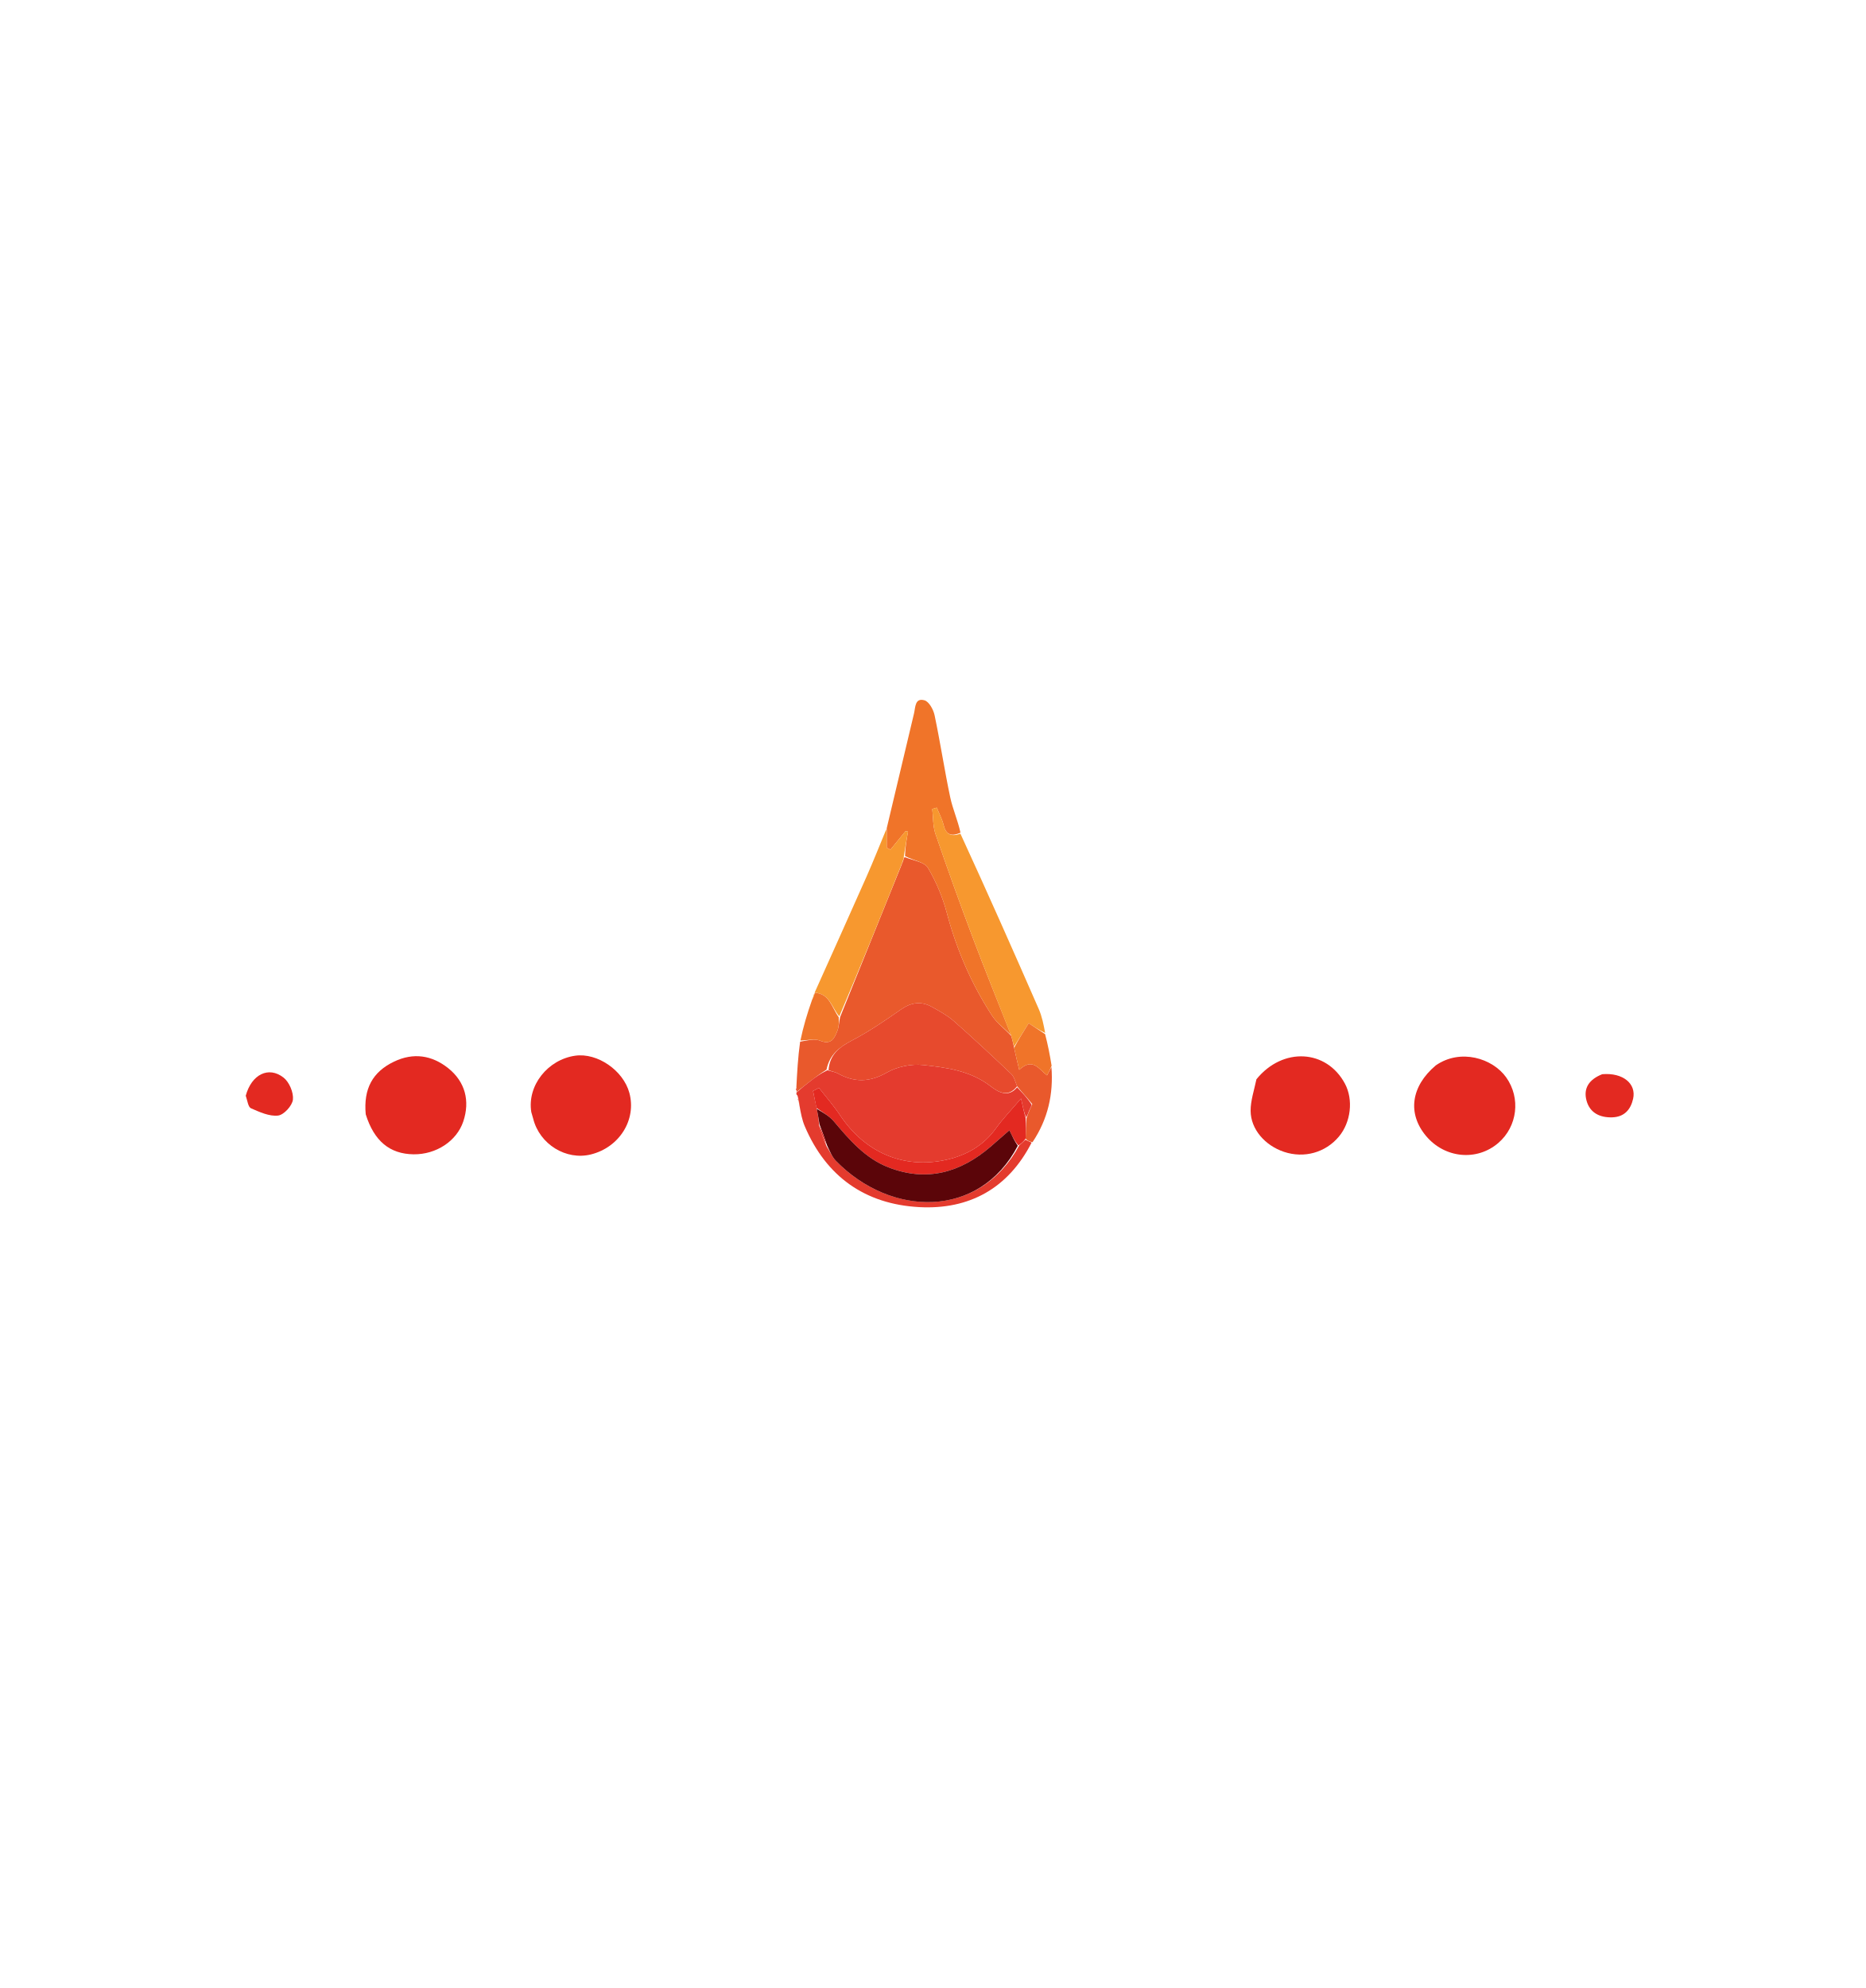
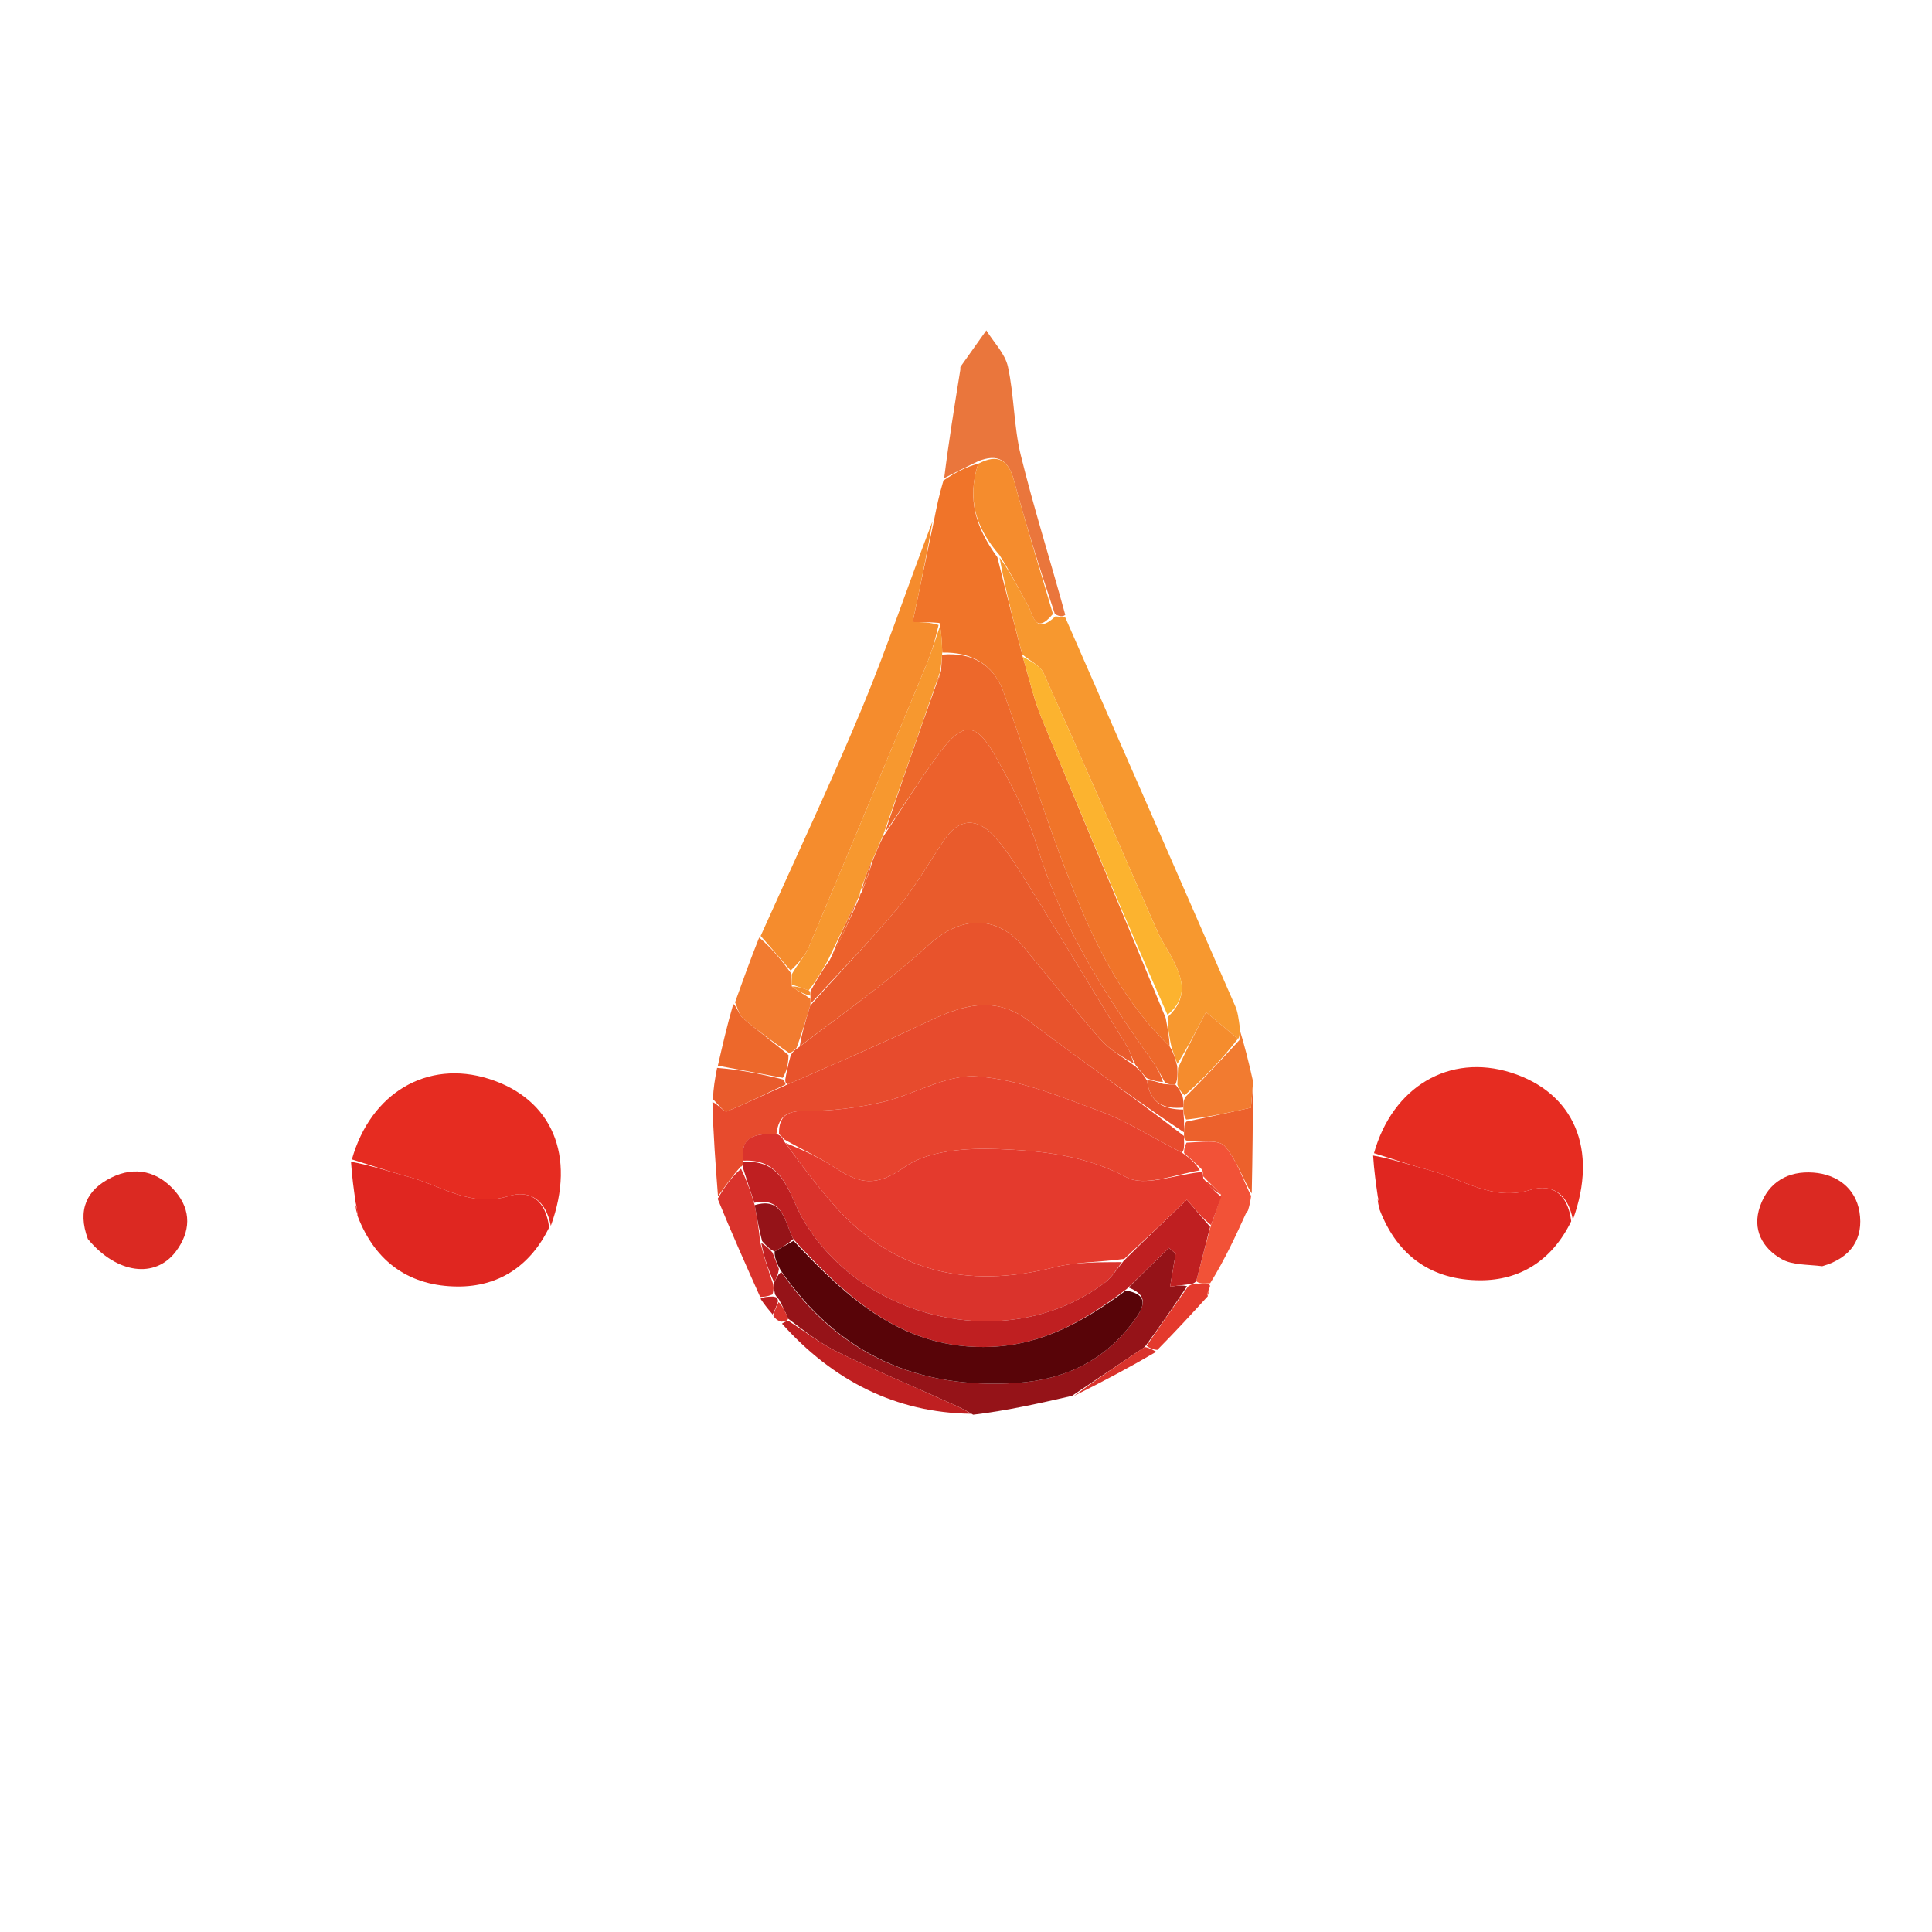
- <svg xmlns="http://www.w3.org/2000/svg" version="1.1" id="Layer_1" x="0px" y="0px" width="100%" viewBox="0 0 640 682" enable-background="new 0 0 640 682" xml:space="preserve">
-   <path fill="#E9592C" opacity="1" stroke="none" d=" M360.768,366.057   C361.48,375.247 359.618,383.852 354.272,391.841   C353.041,391.58 352.439,391.282 351.9,390.609   C352.02,388.097 352.077,385.96 352.213,383.565   C352.539,382.625 352.785,381.945 353.206,381.001   C353.609,380.154 353.838,379.572 354.201,378.783   C352.557,376.72 350.78,374.864 348.982,372.643   C348.323,370.985 347.979,369.381 346.997,368.449   C340.523,362.303 333.994,356.208 327.298,350.306   C325.092,348.361 322.406,346.917 319.819,345.459   C316.133,343.382 312.687,343.839 309.143,346.305   C303.742,350.064 298.282,353.832 292.465,356.866   C288.038,359.175 284.649,361.75 283.586,366.962   C281.442,368.31 279.686,369.63 277.945,370.971   C276.399,372.163 274.869,373.378 273.332,374.582   C273.332,374.582 273.251,374.447 273.34,374.182   C273.433,373.618 273.372,373.333 273.248,373.062   C273.511,367.962 273.774,362.862 274.537,357.358   C277.15,356.922 279.529,356.249 281.324,356.991   C285.273,358.621 286.351,356.149 287.374,353.486   C287.886,352.152 287.862,350.613 288.276,348.866   C295.363,331.385 302.255,314.204 309.3,296.794   C309.642,296.051 309.832,295.537 310.05,294.789   C310.079,294.555 310.147,294.088 310.545,294.082   C313.5,295.24 317.205,295.721 318.383,297.704   C321.216,302.473 323.444,307.792 324.874,313.167   C328.227,325.778 333.312,337.559 340.408,348.446   C342.064,350.987 344.708,352.885 346.992,355.408   C347.374,356.847 347.663,357.956 347.964,359.452   C348.498,361.986 349.018,364.134 349.717,367.017   C354.384,362.634 356.493,366.853 359.26,368.914   C359.868,367.761 360.318,366.909 360.768,366.057  z" data-index="1" style="visibility: visible;" />
-   <path fill="#E43B2E" opacity="1" stroke="none" d=" M353.031,381.265   C352.785,381.945 352.539,382.625 352.008,383.281   C351.319,381.399 350.915,379.543 350.33,376.86   C347.095,380.674 344.123,383.754 341.645,387.191   C337.409,393.068 331.529,396.339 324.769,397.862   C310.042,401.179 296.731,395.367 288.208,382.542   C286.038,379.277 283.421,376.31 281.01,373.206   C280.332,373.559 279.654,373.913 278.975,374.267   C279.363,376.195 279.75,378.123 280.263,380.389   C280.657,382.398 280.923,384.069 281.047,386.054   C281.734,388.575 282.565,390.781 283.634,393.27   C284.824,395.107 285.524,396.905 286.762,398.18   C305.704,417.672 336.137,418.183 349.765,392.87   C350.609,392.165 351.223,391.575 351.837,390.985   C352.439,391.282 353.041,391.58 353.968,391.974   C345.966,407.633 332.642,415.054 315.363,414.11   C296.839,413.097 283.476,403.665 276.124,386.351   C275.223,384.229 274.779,381.914 274.273,379.032   C274.156,377.524 273.888,376.673 273.621,375.821   C273.335,375.634 273.202,375.371 273.277,374.806   C274.869,373.378 276.399,372.163 277.945,370.971   C279.686,369.63 281.442,368.31 283.9,367.153   C285.557,367.618 286.592,367.759 287.441,368.231   C293.151,371.408 298.417,371.312 304.331,367.928   C307.863,365.907 312.718,364.92 316.773,365.361   C324.766,366.231 332.877,367.285 339.767,372.546   C342.169,374.38 345.75,376.891 349.002,373.008   C350.78,374.864 352.557,376.72 354.015,379.036   C353.473,380.086 353.252,380.676 353.031,381.265  z" data-index="2" style="visibility: visible;" />
-   <path fill="#F07429" opacity="1" stroke="none" d=" M346.897,355.078   C344.708,352.885 342.064,350.987 340.408,348.446   C333.312,337.559 328.227,325.778 324.874,313.167   C323.444,307.792 321.216,302.473 318.383,297.704   C317.205,295.721 313.5,295.24 310.526,293.684   C310.593,290.619 311.078,287.947 311.562,285.275   C311.266,285.24 310.969,285.205 310.673,285.171   C308.956,287.274 307.239,289.377 305.522,291.48   C305.099,291.262 304.677,291.044 304.254,290.826   C304.254,288.594 304.254,286.361 304.254,284.129   C307.376,271.004 310.501,257.881 313.615,244.755   C314.123,242.612 313.909,239.308 317.213,240.248   C318.76,240.688 320.265,243.426 320.672,245.358   C322.642,254.703 324.063,264.164 326.038,273.508   C326.882,277.499 328.602,281.304 329.566,285.647   C326.199,287.184 324.533,286.161 323.766,283.022   C323.264,280.967 322.23,279.043 321.434,277.06   C320.915,277.212 320.396,277.363 319.876,277.515   C320.216,280.385 320.063,283.424 320.979,286.096   C325.072,298.036 329.342,309.918 333.792,321.729   C338.003,332.905 342.517,343.967 346.897,355.078  z" data-index="3" style="visibility: visible;" />
-   <path fill="#E32921" opacity="1" stroke="none" d=" M182.295,381.502   C180.829,372.375 187.985,363.495 197.363,362.168   C204.989,361.088 213.847,367.225 215.94,374.889   C218.46,384.117 212.543,393.604 202.75,396.039   C194.228,398.157 185.158,392.55 182.958,383.812   C182.797,383.171 182.577,382.544 182.295,381.502  z" data-index="4" style="visibility: visible;" />
-   <path fill="#E32921" opacity="1" stroke="none" d=" M125.49,382.271   C124.684,373.503 127.834,367.711 135.234,364.184   C141.844,361.033 148.177,361.979 153.796,366.454   C159.634,371.105 161.324,377.722 158.955,384.749   C156.695,391.457 149.664,396.093 141.903,395.995   C133.752,395.891 128.362,391.471 125.49,382.271  z" data-index="5" style="visibility: visible;" />
-   <path fill="#E32921" opacity="1" stroke="none" d=" M431.107,370.249   C440.168,359.086 455.183,360.003 461.47,371.757   C464.411,377.254 463.536,384.968 459.411,389.906   C454.805,395.421 447.471,397.462 440.563,395.153   C434.045,392.973 429.146,387.388 429.113,381.08   C429.095,377.585 430.301,374.085 431.107,370.249  z" data-index="6" style="visibility: visible;" />
-   <path fill="#E32921" opacity="1" stroke="none" d=" M492.629,365.503   C501.086,359.618 512.135,363.018 516.822,369.631   C521.842,376.712 520.668,386.443 514.117,392.088   C506.752,398.433 495.752,397.383 489.316,389.719   C482.897,382.075 484.067,372.741 492.629,365.503  z" data-index="7" style="visibility: visible;" />
-   <path fill="#F7982F" opacity="1" stroke="none" d=" M346.992,355.408   C342.517,343.967 338.003,332.905 333.792,321.729   C329.342,309.918 325.072,298.036 320.979,286.096   C320.063,283.424 320.216,280.385 319.876,277.515   C320.396,277.363 320.915,277.212 321.434,277.06   C322.23,279.043 323.264,280.967 323.766,283.022   C324.533,286.161 326.199,287.184 329.55,286.025   C338.748,306.013 347.637,326.062 356.42,346.157   C357.532,348.704 358.084,351.495 358.61,354.385   C356.293,353.243 354.26,351.89 352.965,351.028   C350.958,354.246 349.454,356.655 347.951,359.065   C347.663,357.956 347.374,356.847 346.992,355.408  z" data-index="8" style="visibility: visible;" />
-   <path fill="#F7982F" opacity="1" stroke="none" d=" M304.119,284.462   C304.254,286.361 304.254,288.594 304.254,290.826   C304.677,291.044 305.099,291.262 305.522,291.48   C307.239,289.377 308.956,287.274 310.673,285.171   C310.969,285.205 311.266,285.24 311.562,285.275   C311.078,287.947 310.593,290.619 310.128,293.69   C310.147,294.088 310.079,294.555 309.883,295.01   C309.506,295.984 309.327,296.503 309.147,297.023   C302.255,314.204 295.363,331.385 287.973,348.665   C285.323,345.536 284.662,340.863 279.511,340.536   C285.451,327.284 291.43,314.05 297.31,300.772   C299.647,295.496 301.765,290.124 304.119,284.462  z" data-index="9" style="visibility: visible;" />
-   <path fill="#E32921" opacity="1" stroke="none" d=" M84.322,375.896   C86.31,368.571 92.168,365.667 97.284,369.671   C99.245,371.205 100.765,374.783 100.508,377.221   C100.289,379.309 97.403,382.472 95.414,382.701   C92.423,383.045 89.071,381.503 86.117,380.206   C85.139,379.778 84.914,377.632 84.322,375.896  z" data-index="10" style="visibility: visible;" />
-   <path fill="#E32921" opacity="1" stroke="none" d=" M549.759,368.517   C556.865,367.91 561.518,371.774 560.352,376.951   C559.504,380.722 557.278,383.184 553.195,383.313   C548.994,383.445 545.542,381.822 544.379,377.616   C543.188,373.311 545.276,370.284 549.759,368.517  z" data-index="11" style="visibility: visible;" />
-   <path fill="#F07429" opacity="1" stroke="none" d=" M279.516,340.564   C284.662,340.863 285.323,345.536 287.778,348.966   C287.862,350.613 287.886,352.152 287.374,353.486   C286.351,356.149 285.273,358.621 281.324,356.991   C279.529,356.249 277.15,356.922 274.643,356.946   C275.576,352.42 276.902,347.901 278.664,342.911   C279.26,341.825 279.42,341.211 279.58,340.597   C279.58,340.597 279.522,340.593 279.516,340.564  z" data-index="12" style="visibility: visible;" />
-   <path fill="#F07429" opacity="1" stroke="none" d=" M347.964,359.452   C349.454,356.655 350.958,354.246 352.965,351.028   C354.26,351.89 356.293,353.243 358.595,354.773   C359.54,358.369 360.214,361.789 360.828,365.633   C360.318,366.909 359.868,367.761 359.26,368.914   C356.493,366.853 354.384,362.634 349.717,367.017   C349.018,364.134 348.498,361.986 347.964,359.452  z" data-index="13" style="visibility: visible;" />
-   <path fill="#F7982F" opacity="1" stroke="none" d=" M279.403,340.768   C279.42,341.211 279.26,341.825 278.943,342.614   C278.932,342.172 279.079,341.556 279.403,340.768  z" data-index="14" style="visibility: visible;" />
-   <path fill="#E9592C" opacity="1" stroke="none" d=" M273.618,376.075   C273.888,376.673 274.156,377.524 274.326,378.637   C274.177,378.706 274.125,378.514 274.06,377.774   C274.004,377.063 273.962,376.901 273.92,376.738   C273.818,376.602 273.716,376.466 273.618,376.075  z" data-index="15" style="visibility: visible;" />
-   <path fill="#E43B2E" opacity="1" stroke="none" d=" M273.179,373.281   C273.372,373.333 273.433,373.618 273.406,374.14   C273.16,374.117 273.069,373.83 273.179,373.281  z" data-index="16" style="visibility: visible;" />
-   <path fill="#E43B2E" opacity="1" stroke="none" d=" M273.832,376.861   C273.962,376.901 274.004,377.063 274.076,377.477   C273.838,377.559 273.718,377.311 273.832,376.861  z" data-index="17" style="visibility: visible;" />
-   <path fill="#E74A2D" opacity="1" stroke="none" d=" M348.982,372.643   C345.75,376.891 342.169,374.38 339.767,372.546   C332.877,367.285 324.766,366.231 316.773,365.361   C312.718,364.92 307.863,365.907 304.331,367.928   C298.417,371.312 293.151,371.408 287.441,368.231   C286.592,367.759 285.557,367.618 284.294,367.133   C284.649,361.75 288.038,359.175 292.465,356.866   C298.282,353.832 303.742,350.064 309.143,346.305   C312.687,343.839 316.133,343.382 319.819,345.459   C322.406,346.917 325.092,348.361 327.298,350.306   C333.994,356.208 340.523,362.303 346.997,368.449   C347.979,369.381 348.323,370.985 348.982,372.643  z" data-index="18" style="visibility: visible;" />
-   <path fill="#E32921" opacity="1" stroke="none" d=" M280.137,380.05   C279.75,378.123 279.363,376.195 278.975,374.267   C279.654,373.913 280.332,373.559 281.01,373.206   C283.421,376.31 286.038,379.277 288.208,382.542   C296.731,395.367 310.042,401.179 324.769,397.862   C331.529,396.339 337.409,393.068 341.645,387.191   C344.123,383.754 347.095,380.674 350.33,376.86   C350.915,379.543 351.319,381.399 351.929,383.54   C352.077,385.96 352.02,388.097 351.9,390.609   C351.223,391.575 350.609,392.165 349.452,392.946   C348.107,391.451 347.305,389.766 346.347,387.749   C344.307,389.531 342.118,391.471 339.9,393.376   C329.541,402.27 317.983,405.586 304.853,400.472   C296.849,397.355 291.449,391.015 286.069,384.65   C284.489,382.781 282.136,381.565 280.137,380.05  z" data-index="19" style="visibility: visible;" />
-   <path fill="#F07429" opacity="1" stroke="none" d=" M309.3,296.794   C309.327,296.503 309.506,295.984 309.854,295.244   C309.832,295.537 309.642,296.051 309.3,296.794  z" data-index="20" style="visibility: visible;" />
-   <path fill="#E32921" opacity="1" stroke="none" d=" M353.206,381.001   C353.252,380.676 353.473,380.086 353.88,379.243   C353.838,379.572 353.609,380.154 353.206,381.001  z" data-index="21" style="visibility: visible;" />
-   <path fill="#5B0509" opacity="1" stroke="none" d=" M280.263,380.389   C282.136,381.565 284.489,382.781 286.069,384.65   C291.449,391.015 296.849,397.355 304.853,400.472   C317.983,405.586 329.541,402.27 339.9,393.376   C342.118,391.471 344.307,389.531 346.347,387.749   C347.305,389.766 348.107,391.451 349.221,393.062   C336.137,418.183 305.704,417.672 286.762,398.18   C285.524,396.905 284.824,395.107 283.779,392.931   C282.853,390.119 282.021,387.929 281.19,385.739   C280.923,384.069 280.657,382.398 280.263,380.389  z" data-index="22" style="visibility: visible;" />
-   <path fill="#E32921" opacity="1" stroke="none" d=" M281.047,386.054   C282.021,387.929 282.853,390.119 283.539,392.648   C282.565,390.781 281.734,388.575 281.047,386.054  z" data-index="23" style="visibility: visible;" />
+ <svg xmlns="http://www.w3.org/2000/svg" version="1.1" id="Layer_1" x="0px" y="0px" width="100%" viewBox="0 0 310 310" enable-background="new 0 0 310 310" xml:space="preserve">
+   <path fill="#F07429" opacity="1" stroke="none" d=" M149.894,83.361   C150.267,81.465 150.641,79.569 151.38,77.097   C153.485,75.681 155.223,74.841 156.956,74.413   C155.096,80.176 156.652,84.788 160.032,89.412   C161.372,94.877 162.7,99.94 164.105,105.376   C165.152,108.918 165.879,112.187 167.133,115.239   C173.689,131.183 180.378,147.073 187.043,163.347   C187.368,165.145 187.67,166.576 187.665,167.881   C178.745,159.223 174.238,148.332 170.118,137.287   C166.882,128.61 164.182,119.734 161.014,111.03   C159.403,106.6 155.926,104.61 151.188,104.708   C151.133,102.947 151.055,101.52 150.74,99.954   C149.153,99.814 147.803,99.814 146.444,99.814   C147.629,94.164 148.761,88.762 149.894,83.361  z" data-index="1" />
+   <path fill="#E74B2D" opacity="1" stroke="none" d=" M115.207,191.967   C114.825,186.982 114.443,181.997 114.314,176.813   C115.255,177.223 116.209,178.49 116.59,178.337   C119.8,177.043 122.905,175.49 126.426,173.974   C133.846,170.756 140.933,167.684 147.903,164.366   C153.572,161.667 159.114,159.303 164.994,163.754   C167.884,165.942 170.806,168.09 173.735,170.227   C179.135,174.168 184.55,178.088 189.968,182.267   C189.983,182.684 189.99,182.851 189.996,183.35   C189.992,184.126 189.99,184.569 189.625,184.929   C185.043,182.634 180.994,179.957 176.561,178.32   C170.108,175.937 163.456,173.192 156.739,172.716   C151.804,172.365 146.689,175.664 141.541,176.845   C137.591,177.752 133.463,178.279 129.42,178.244   C126.421,178.219 124.956,178.901 124.578,181.97   C121.22,181.885 118.672,182.246 119.264,186.471   C119.228,186.707 119.187,187.181 118.839,187.209   C117.396,188.813 116.301,190.39 115.207,191.967  z" data-index="2" />
+   <path fill="#F7982F" opacity="1" stroke="none" d=" M164.028,105.002   C162.7,99.94 161.372,94.877 160.386,89.47   C162.117,91.779 163.443,94.469 164.919,97.073   C165.792,98.612 166.043,102 169.347,98.9   C170.078,98.959 170.495,98.998 170.912,99.037   C180.017,119.838 189.127,140.636 198.209,161.447   C198.597,162.337 198.73,163.339 198.953,164.982   C198.906,166.076 198.889,166.478 198.637,166.674   C196.597,164.964 194.791,163.461 193.513,162.397   C191.941,165.41 190.49,168.194 188.912,170.688   C188.516,169.601 188.244,168.804 187.972,168.008   C187.67,166.576 187.368,165.145 187.351,163.203   C190.707,160.067 189.758,157.11 188.286,154.156   C187.478,152.536 186.416,151.036 185.688,149.385   C179.612,135.602 173.635,121.776 167.466,108.036   C166.896,106.766 165.201,106.001 164.028,105.002  z" data-index="3" />
+   <path fill="#E62C21" opacity="1" stroke="none" d=" M56.465,186.032   C59.47,175.348 68.571,169.991 78.433,173.101   C88.553,176.292 92.498,185.416 88.378,196.69   C87.585,192.636 85.138,190.83 81.548,191.931   C75.514,193.781 70.777,190.234 65.53,188.819   C62.479,187.997 59.484,186.968 56.465,186.032  z" data-index="4" />
+   <path fill="#E62C21" opacity="1" stroke="none" d=" M220.465,185.032   C223.47,174.348 232.571,168.991 242.433,172.101   C252.553,175.292 256.498,184.416 252.378,195.69   C251.585,191.636 249.138,189.83 245.548,190.931   C239.514,192.781 234.777,189.234 229.53,187.819   C226.479,186.997 223.484,185.968 220.465,185.032  z" data-index="5" />
+   <path fill="#F58C2D" opacity="1" stroke="none" d=" M149.625,83.651   C148.761,88.762 147.629,94.164 146.444,99.814   C147.803,99.814 149.153,99.814 150.601,100.283   C150.055,102.639 149.512,104.566 148.751,106.404   C142.466,121.604 136.166,136.798 129.785,151.959   C129.165,153.434 127.971,154.668 126.861,155.735   C125.137,153.696 123.594,151.936 122.051,150.175   C127.509,137.976 133.216,125.881 138.346,113.545   C142.386,103.83 145.713,93.82 149.625,83.651  z" data-index="6" />
+   <path fill="#E02620" opacity="1" stroke="none" d=" M56.323,186.411   C59.484,186.968 62.479,187.997 65.53,188.819   C70.777,190.234 75.514,193.781 81.548,191.931   C85.138,190.83 87.585,192.636 88.109,196.957   C85.03,203.264 79.894,206.46 73.448,206.429   C65.98,206.394 60.286,202.757 57.357,195.064   C57.322,194.025 57.199,193.518 57.077,193.011   C56.779,190.937 56.48,188.863 56.323,186.411  z" data-index="7" />
+   <path fill="#E02620" opacity="1" stroke="none" d=" M220.323,185.411   C223.484,185.968 226.479,186.997 229.53,187.819   C234.777,189.234 239.514,192.781 245.548,190.931   C249.138,189.83 251.585,191.636 252.109,195.957   C249.03,202.264 243.894,205.46 237.448,205.429   C229.98,205.394 224.286,201.757 221.357,194.064   C221.322,193.025 221.199,192.518 221.077,192.011   C220.779,189.937 220.48,187.863 220.323,185.411  z" data-index="8" />
+   <path fill="#951318" opacity="1" stroke="none" d=" M171.993,223.978   C166.87,225.15 161.748,226.322 156.15,226.999   C154.376,225.946 153.069,225.404 151.778,224.825   C145.976,222.221 140.115,219.736 134.406,216.941   C131.634,215.584 129.149,213.639 126.472,211.599   C125.963,210.368 125.515,209.498 124.982,208.508   C124.768,208.239 124.618,208.12 124.359,207.695   C124.197,206.91 124.121,206.457 124.218,205.765   C124.629,204.984 124.866,204.441 125.372,204.099   C134.648,217.503 147.404,222.91 163.028,221.909   C171.052,221.394 177.762,218.104 182.442,211.219   C184.042,208.867 183.536,207.582 181.1,206.586   C183.375,204.281 185.473,202.255 187.571,200.228   C187.926,200.538 188.281,200.847 188.636,201.156   C188.357,202.819 188.077,204.482 187.746,206.454   C189.012,206.283 189.815,206.175 190.465,206.398   C188.196,209.806 186.078,212.882 183.679,216.141   C179.595,218.876 175.794,221.427 171.993,223.978  z" data-index="9" />
+   <path fill="#EA763C" opacity="1" stroke="none" d=" M170.927,98.654   C170.495,98.998 170.078,98.959 169.264,98.533   C166.796,91.143 164.607,84.171 162.706,77.122   C161.808,73.795 160.131,72.735 156.961,74.002   C155.223,74.841 153.485,75.681 151.496,76.732   C152.194,71.068 153.144,65.193 154.091,59.317   C154.117,59.154 154.051,58.942 154.133,58.826   C155.499,56.881 156.882,54.948 158.261,53.012   C159.458,54.945 161.27,56.744 161.726,58.838   C162.744,63.51 162.656,68.435 163.796,73.066   C165.881,81.541 168.528,89.877 170.927,98.654  M154.428,70.054   C154.428,70.054 154.432,69.971 154.428,70.054  z" data-index="10" />
+   <path fill="#DB2922" opacity="1" stroke="none" d=" M14.099,198.806   C12.36,194.097 13.93,190.895 17.85,188.955   C21.727,187.037 25.405,187.971 28.153,191.196   C30.733,194.223 30.588,197.659 28.209,200.815   C24.908,205.192 18.739,204.423 14.099,198.806  z" data-index="11" style="opacity: 1;" />
+   <path fill="#DB2922" opacity="1" stroke="none" d=" M292.392,203.169   C289.955,202.871 287.59,203.009 285.867,202.024   C282.761,200.248 281.117,197.255 282.406,193.563   C283.783,189.621 286.942,187.854 290.963,188.148   C294.798,188.429 297.743,190.684 298.362,194.442   C299.047,198.607 297.123,201.83 292.392,203.169  z" data-index="12" />
+   <path fill="#F27B30" opacity="1" stroke="none" d=" M121.815,150.428   C123.594,151.936 125.137,153.696 126.858,156.063   C127.035,157.106 127.035,157.543 127.055,158.28   C128.052,159.052 129.029,159.525 130.031,160.251   C130.071,160.673 130.085,160.842 130.003,161.364   C129.269,163.807 128.63,165.897 127.813,168.15   C127.404,168.54 127.193,168.785 126.656,168.984   C123.935,167.093 121.494,165.339 119.22,163.39   C118.552,162.817 118.354,161.695 117.94,160.824   C119.152,157.443 120.365,154.062 121.815,150.428  z" data-index="13" />
+   <path fill="#F25237" opacity="1" stroke="none" d=" M189.987,185.013   C189.99,184.569 189.992,184.126 190.389,183.346   C192.753,183.257 195.536,182.788 196.519,183.904   C198.457,186.105 199.396,189.184 200.748,191.9   C200.658,192.54 200.569,193.18 200.252,194.221   C200.025,194.622 199.998,194.519 199.998,194.519   C198.295,198.266 196.592,202.013 194.187,205.891   C192.939,205.996 192.394,205.97 191.944,205.572   C192.752,202.42 193.465,199.641 194.314,196.576   C194.949,194.866 195.448,193.442 195.913,191.675   C194.932,190.54 193.984,189.746 193.033,188.712   C193.03,188.472 193.014,187.991 192.896,187.705   C191.848,186.617 190.918,185.815 189.987,185.013  z" data-index="14" />
+   <path fill="#DA332C" opacity="1" stroke="none" d=" M124.045,206.005   C124.121,206.457 124.197,206.91 123.942,207.71   C123.065,208.072 122.518,208.086 121.972,208.1   C119.681,202.979 117.39,197.857 115.153,192.352   C116.301,190.39 117.396,188.813 118.904,187.537   C119.891,189.556 120.464,191.275 121.099,193.366   C121.473,195.475 121.783,197.211 121.963,199.246   C122.57,201.698 123.308,203.851 124.045,206.005  z" data-index="15" />
+   <path fill="#BF1F21" opacity="1" stroke="none" d=" M126.534,211.96   C129.149,213.639 131.634,215.584 134.406,216.941   C140.115,219.736 145.976,222.221 151.778,224.825   C153.069,225.404 154.376,225.946 155.817,226.846   C143.672,226.694 133.605,221.476 125.473,212.387   C126.011,212.017 126.273,211.989 126.534,211.96  z" data-index="16" />
+   <path fill="#EC612C" opacity="1" stroke="none" d=" M200.848,191.501   C199.396,189.184 198.457,186.105 196.519,183.904   C195.536,182.788 192.753,183.257 190.39,183.013   C189.99,182.851 189.983,182.684 189.978,181.93   C189.987,180.895 189.996,180.446 190.355,179.97   C193.819,179.258 196.932,178.572 200.72,177.738   C200.771,177.165 200.916,175.554 201.061,173.943   C201.023,179.663 200.985,185.383 200.848,191.501  z" data-index="17" />
+   <path fill="#F27B30" opacity="1" stroke="none" d=" M201.064,173.535   C200.916,175.554 200.771,177.165 200.72,177.738   C196.932,178.572 193.819,179.258 190.33,179.643   C189.916,178.907 189.88,178.471 189.87,177.708   C189.898,176.946 189.9,176.51 190.244,175.973   C193.349,172.875 196.11,169.878 198.872,166.881   C198.889,166.478 198.906,166.076 198.965,165.376   C199.693,167.761 200.38,170.445 201.064,173.535  z" data-index="18" />
+   <path fill="#ED682B" opacity="1" stroke="none" d=" M117.664,161.082   C118.354,161.695 118.552,162.817 119.22,163.39   C121.494,165.339 123.935,167.093 126.522,169.298   C126.481,170.781 126.23,171.889 125.603,172.943   C121.879,172.258 118.532,171.625 115.185,170.992   C115.919,167.774 116.653,164.556 117.664,161.082  z" data-index="19" />
+   <path fill="#E95B2C" opacity="1" stroke="none" d=" M115.062,171.346   C118.532,171.625 121.879,172.258 125.618,173.198   C126.02,173.675 126.031,173.845 126.041,174.015   C122.905,175.49 119.8,177.043 116.59,178.337   C116.209,178.49 115.255,177.223 114.397,176.362   C114.464,174.64 114.701,173.17 115.062,171.346  z" data-index="20" />
+   <path fill="#E43A2D" opacity="1" stroke="none" d=" M191.849,205.943   C192.394,205.97 192.939,205.996 193.894,206.036   C194.248,206.22 194.193,206.391 193.963,206.912   C193.7,207.498 193.709,207.735 193.814,207.973   C191.251,210.778 188.687,213.582 185.699,216.603   C184.837,216.532 184.399,216.245 183.961,215.957   C186.078,212.882 188.196,209.806 190.667,206.388   C191.296,206.002 191.572,205.968 191.849,205.943  z" data-index="21" />
+   <path fill="#DA332C" opacity="1" stroke="none" d=" M183.679,216.141   C184.399,216.245 184.837,216.532 185.525,216.902   C181.397,219.321 177.019,221.657 172.317,223.986   C175.794,221.427 179.595,218.876 183.679,216.141  z" data-index="22" />
+   <path fill="#BF1F21" opacity="1" stroke="none" d=" M122.028,208.392   C122.518,208.086 123.065,208.072 124.029,208.043   C124.618,208.12 124.768,208.239 124.847,208.8   C124.524,209.783 124.25,210.352 123.977,210.922   C123.346,210.176 122.716,209.43 122.028,208.392  z" data-index="23" />
+   <path fill="#DA332C" opacity="1" stroke="none" d=" M124.084,211.162   C124.25,210.352 124.524,209.783 124.932,208.921   C125.515,209.498 125.963,210.368 126.472,211.599   C126.273,211.989 126.011,212.017 125.358,212.075   C124.707,211.871 124.449,211.637 124.084,211.162  z" data-index="24" />
+   <path fill="#E62C21" opacity="1" stroke="none" d=" M57.053,193.33   C57.199,193.518 57.322,194.025 57.354,194.716   C57.186,194.484 57.108,194.067 57.053,193.33  z" data-index="25" />
+   <path fill="#E62C21" opacity="1" stroke="none" d=" M221.053,192.33   C221.199,192.518 221.322,193.025 221.354,193.716   C221.186,193.484 221.108,193.067 221.053,192.33  z" data-index="26" />
+   <path fill="#F25237" opacity="1" stroke="none" d=" M193.881,207.744   C193.709,207.735 193.7,207.498 193.841,207.152   C193.894,207.042 193.948,207.515 193.881,207.744  z" data-index="27" />
+   <path fill="#EC612C" opacity="1" stroke="none" d=" M200.036,194.541   C199.998,194.519 200.025,194.622 200.016,194.651   C200.008,194.68 200.074,194.563 200.036,194.541  z" data-index="28" />
+   <path fill="#ED682B" opacity="1" stroke="none" d=" M187.665,167.881   C188.244,168.804 188.516,169.601 188.896,171.071   C188.973,172.508 188.942,173.273 188.592,174.029   C187.849,174.014 187.423,174.007 186.908,173.667   C186.21,172.349 185.653,171.328 184.984,170.386   C177.441,159.764 170.472,148.894 166.56,136.244   C164.909,130.905 162.261,125.786 159.467,120.911   C156.602,115.91 154.484,115.873 150.98,120.505   C147.72,124.814 144.933,129.481 141.977,133.607   C144.705,125.476 147.393,117.726 150.245,109.754   C150.6,109.013 150.793,108.497 150.998,107.612   C151.062,106.51 151.114,105.776 151.166,105.042   C155.926,104.61 159.403,106.6 161.014,111.03   C164.182,119.734 166.882,128.61 170.118,137.287   C174.238,148.332 178.745,159.223 187.665,167.881  z" data-index="29" />
+   <path fill="#FCB32F" opacity="1" stroke="none" d=" M164.105,105.376   C165.201,106.001 166.896,106.766 167.466,108.036   C173.635,121.776 179.612,135.602 185.688,149.385   C186.416,151.036 187.478,152.536 188.286,154.156   C189.758,157.11 190.707,160.067 187.328,162.837   C180.378,147.073 173.689,131.183 167.133,115.239   C165.879,112.187 165.152,108.918 164.105,105.376  z" data-index="30" />
+   <path fill="#F7982F" opacity="1" stroke="none" d=" M150.082,109.977   C147.393,117.726 144.705,125.476 141.763,133.846   C141.02,135.652 140.531,136.837 139.829,138.283   C139.081,140.03 138.543,141.515 137.984,143.225   C137.962,143.45 137.947,143.902 137.685,144.128   C135.939,147.566 134.456,150.778 132.765,154.242   C131.719,156.011 130.881,157.528 129.752,158.907   C128.652,158.507 127.843,158.244 127.034,157.98   C127.035,157.543 127.035,157.106 127.039,156.341   C127.971,154.668 129.165,153.434 129.785,151.959   C136.166,136.798 142.466,121.604 148.751,106.404   C149.512,104.566 150.055,102.639 150.838,100.423   C151.055,101.52 151.133,102.947 151.188,104.708   C151.114,105.776 151.062,106.51 150.829,107.834   C150.459,108.942 150.271,109.459 150.082,109.977  z" data-index="31" />
+   <path fill="#F58C2D" opacity="1" stroke="none" d=" M156.956,74.413   C160.131,72.735 161.808,73.795 162.706,77.122   C164.607,84.171 166.796,91.143 168.95,98.513   C166.043,102 165.792,98.612 164.919,97.073   C163.443,94.469 162.117,91.779 160.374,89.067   C156.652,84.788 155.096,80.176 156.956,74.413  z" data-index="32" />
+   <path fill="#E7432E" opacity="1" stroke="none" d=" M189.625,184.929   C190.918,185.815 191.848,186.617 192.514,187.791   C188.367,188.516 183.648,190.441 180.769,188.909   C174.124,185.374 167.129,184.629 160.137,184.372   C155.077,184.186 148.931,184.57 145.108,187.287   C140.637,190.465 137.947,189.967 134.146,187.462   C131.571,185.764 128.725,184.477 125.843,182.822   C125.469,182.397 125.237,182.172 124.991,181.961   C124.956,178.901 126.421,178.219 129.42,178.244   C133.463,178.279 137.591,177.752 141.541,176.845   C146.689,175.664 151.804,172.365 156.739,172.716   C163.456,173.192 170.108,175.937 176.561,178.32   C180.994,179.957 185.043,182.634 189.625,184.929  z" data-index="33" />
+   <path fill="#E8532C" opacity="1" stroke="none" d=" M126.426,173.974   C126.031,173.845 126.02,173.675 125.994,173.251   C126.23,171.889 126.481,170.781 126.867,169.359   C127.193,168.785 127.404,168.54 128.144,168.056   C135.511,162.416 142.696,157.391 149.12,151.532   C154.022,147.061 159.81,146.654 164.153,151.85   C168.312,156.827 172.32,161.933 176.601,166.801   C178.08,168.482 180.181,169.617 182.235,171.16   C182.982,171.881 183.49,172.442 184.036,173.369   C184.541,177.121 186.875,178.004 189.843,178.035   C189.88,178.471 189.916,178.907 189.978,179.67   C189.996,180.446 189.987,180.895 189.969,181.68   C184.55,178.088 179.135,174.168 173.735,170.227   C170.806,168.09 167.884,165.942 164.994,163.754   C159.114,159.303 153.572,161.667 147.903,164.366   C140.933,167.684 133.846,170.756 126.426,173.974  z" data-index="34" />
+   <path fill="#DA332C" opacity="1" stroke="none" d=" M124.578,181.97   C125.237,182.172 125.469,182.397 125.858,183.191   C128.451,186.761 130.798,189.842 133.31,192.781   C142.968,204.082 155.076,206.913 169.202,203.341   C172.712,202.454 176.47,202.548 180.015,202.515   C179.061,203.826 178.348,204.998 177.331,205.772   C162.13,217.35 138.455,212.125 128.809,195.602   C126.66,191.921 125.828,185.878 119.301,186.236   C118.672,182.246 121.22,181.885 124.578,181.97  z" data-index="35" />
+   <path fill="#BF1F21" opacity="1" stroke="none" d=" M119.264,186.471   C125.828,185.878 126.66,191.921 128.809,195.602   C138.455,212.125 162.13,217.35 177.331,205.772   C178.348,204.998 179.061,203.826 180.293,202.32   C183.925,198.705 187.179,195.607 190.442,192.501   C191.799,194.085 192.988,195.473 194.178,196.861   C193.465,199.641 192.752,202.42 191.944,205.572   C191.572,205.968 191.296,206.002 190.82,206.056   C189.815,206.175 189.012,206.283 187.746,206.454   C188.077,204.482 188.357,202.819 188.636,201.156   C188.281,200.847 187.926,200.538 187.571,200.228   C185.473,202.255 183.375,204.281 180.827,206.792   C174.002,211.955 167.359,215.756 159.087,216.109   C145.043,216.707 135.985,208.352 127.278,198.806   C125.861,195.901 125.608,192.031 121.036,192.994   C120.464,191.275 119.891,189.556 119.253,187.509   C119.187,187.181 119.228,186.707 119.264,186.471  z" data-index="36" />
+   <path fill="#F58C2D" opacity="1" stroke="none" d=" M188.91,174.037   C188.942,173.273 188.973,172.508 189.021,171.361   C190.49,168.194 191.941,165.41 193.513,162.397   C194.791,163.461 196.597,164.964 198.637,166.674   C196.11,169.878 193.349,172.875 190.073,175.744   C189.342,175.09 189.126,174.564 188.91,174.037  z" data-index="37" />
+   <path fill="#580408" opacity="1" stroke="none" d=" M127.328,199.087   C135.985,208.352 145.043,216.707 159.087,216.109   C167.359,215.756 174.002,211.955 180.651,207.071   C183.536,207.582 184.042,208.867 182.442,211.219   C177.762,218.104 171.052,221.394 163.028,221.909   C147.404,222.91 134.648,217.503 125.249,203.812   C124.559,202.549 124.26,201.772 124.29,200.81   C125.522,200.111 126.425,199.599 127.328,199.087  z" data-index="38" />
+   <path fill="#BF1F21" opacity="1" stroke="none" d=" M123.961,200.996   C124.26,201.772 124.559,202.549 124.981,203.613   C124.866,204.441 124.629,204.984 124.218,205.765   C123.308,203.851 122.57,201.698 122.155,199.445   C122.973,199.896 123.467,200.446 123.961,200.996  z" data-index="39" />
+   <path fill="#F07429" opacity="1" stroke="none" d=" M154.43,70.012   C154.432,69.971 154.428,70.054 154.43,70.012  z" data-index="40" />
+   <path fill="#EC612C" opacity="1" stroke="none" d=" M183.999,173.003   C183.49,172.442 182.982,171.881 182.158,170.816   C181.535,169.544 181.328,168.713 180.904,168.014   C175.668,159.38 170.441,150.74 165.118,142.159   C163.382,139.361 161.632,136.496 159.425,134.086   C156.826,131.249 153.922,131.212 151.56,134.703   C149.048,138.415 146.825,142.367 143.967,145.79   C139.573,151.054 134.744,155.956 130.1,161.012   C130.085,160.842 130.071,160.673 130.041,160.013   C130.025,159.521 130.042,159.044 130.042,159.044   C130.881,157.528 131.719,156.011 133.085,154.117   C135.057,150.46 136.502,147.181 137.947,143.902   C137.947,143.902 137.962,143.45 138.284,143.105   C139.084,141.181 139.562,139.601 140.041,138.021   C140.531,136.837 141.02,135.652 141.724,134.229   C144.933,129.481 147.72,124.814 150.98,120.505   C154.484,115.873 156.602,115.91 159.467,120.911   C162.261,125.786 164.909,130.905 166.56,136.244   C170.472,148.894 177.441,159.764 184.984,170.386   C185.653,171.328 186.21,172.349 186.598,173.603   C185.584,173.582 184.792,173.293 183.999,173.003  z" data-index="41" />
+   <path fill="#E95B2C" opacity="1" stroke="none" d=" M130.003,161.364   C134.744,155.956 139.573,151.054 143.967,145.79   C146.825,142.367 149.048,138.415 151.56,134.703   C153.922,131.212 156.826,131.249 159.425,134.086   C161.632,136.496 163.382,139.361 165.118,142.159   C170.441,150.74 175.668,159.38 180.904,168.014   C181.328,168.713 181.535,169.544 181.92,170.657   C180.181,169.617 178.08,168.482 176.601,166.801   C172.32,161.933 168.312,156.827 164.153,151.85   C159.81,146.654 154.022,147.061 149.12,151.532   C142.696,157.391 135.511,162.416 128.323,167.893   C128.63,165.897 129.269,163.807 130.003,161.364  z" data-index="42" />
+   <path fill="#F58C2D" opacity="1" stroke="none" d=" M129.752,158.907   C130.042,159.044 130.025,159.521 130.015,159.759   C129.029,159.525 128.052,159.052 127.055,158.28   C127.843,158.244 128.652,158.507 129.752,158.907  z" data-index="43" />
+   <path fill="#E43A2D" opacity="1" stroke="none" d=" M194.314,196.576   C192.988,195.473 191.799,194.085 190.442,192.501   C187.179,195.607 183.925,198.705 180.392,201.997   C176.47,202.548 172.712,202.454 169.202,203.341   C155.076,206.913 142.968,204.082 133.31,192.781   C130.798,189.842 128.451,186.761 126.014,183.376   C128.725,184.477 131.571,185.764 134.146,187.462   C137.947,189.967 140.637,190.465 145.108,187.287   C148.931,184.57 155.077,184.186 160.137,184.372   C167.129,184.629 174.124,185.374 180.769,188.909   C183.648,190.441 188.367,188.516 192.632,188.076   C193.014,187.991 193.03,188.472 193.072,189.054   C194.058,190.43 195.002,191.224 195.946,192.017   C195.448,193.442 194.949,194.866 194.314,196.576  z" data-index="44" />
+   <path fill="#E7432E" opacity="1" stroke="none" d=" M195.913,191.675   C195.002,191.224 194.058,190.43 193.075,189.295   C193.984,189.746 194.932,190.54 195.913,191.675  z" data-index="45" />
+   <path fill="#951318" opacity="1" stroke="none" d=" M124.29,200.81   C123.467,200.446 122.973,199.896 122.285,199.147   C121.783,197.211 121.473,195.475 121.099,193.366   C125.608,192.031 125.861,195.901 127.278,198.806   C126.425,199.599 125.522,200.111 124.29,200.81  z" data-index="46" />
+   <path fill="#E95B2C" opacity="1" stroke="none" d=" M184.036,173.369   C184.792,173.293 185.584,173.582 186.687,173.936   C187.423,174.007 187.849,174.014 188.592,174.029   C189.126,174.564 189.342,175.09 189.73,175.846   C189.9,176.51 189.898,176.946 189.87,177.708   C186.875,178.004 184.541,177.121 184.036,173.369  z" data-index="47" />
+   <path fill="#F07429" opacity="1" stroke="none" d=" M150.245,109.754   C150.271,109.459 150.459,108.942 150.816,108.202   C150.793,108.497 150.6,109.013 150.245,109.754  z" data-index="48" />
+   <path fill="#ED682B" opacity="1" stroke="none" d=" M137.685,144.128   C136.502,147.181 135.057,150.46 133.292,153.865   C134.456,150.778 135.939,147.566 137.685,144.128  z" data-index="49" />
+   <path fill="#ED682B" opacity="1" stroke="none" d=" M139.829,138.283   C139.562,139.601 139.084,141.181 138.305,142.88   C138.543,141.515 139.081,140.03 139.829,138.283  z" data-index="50" />
</svg>
